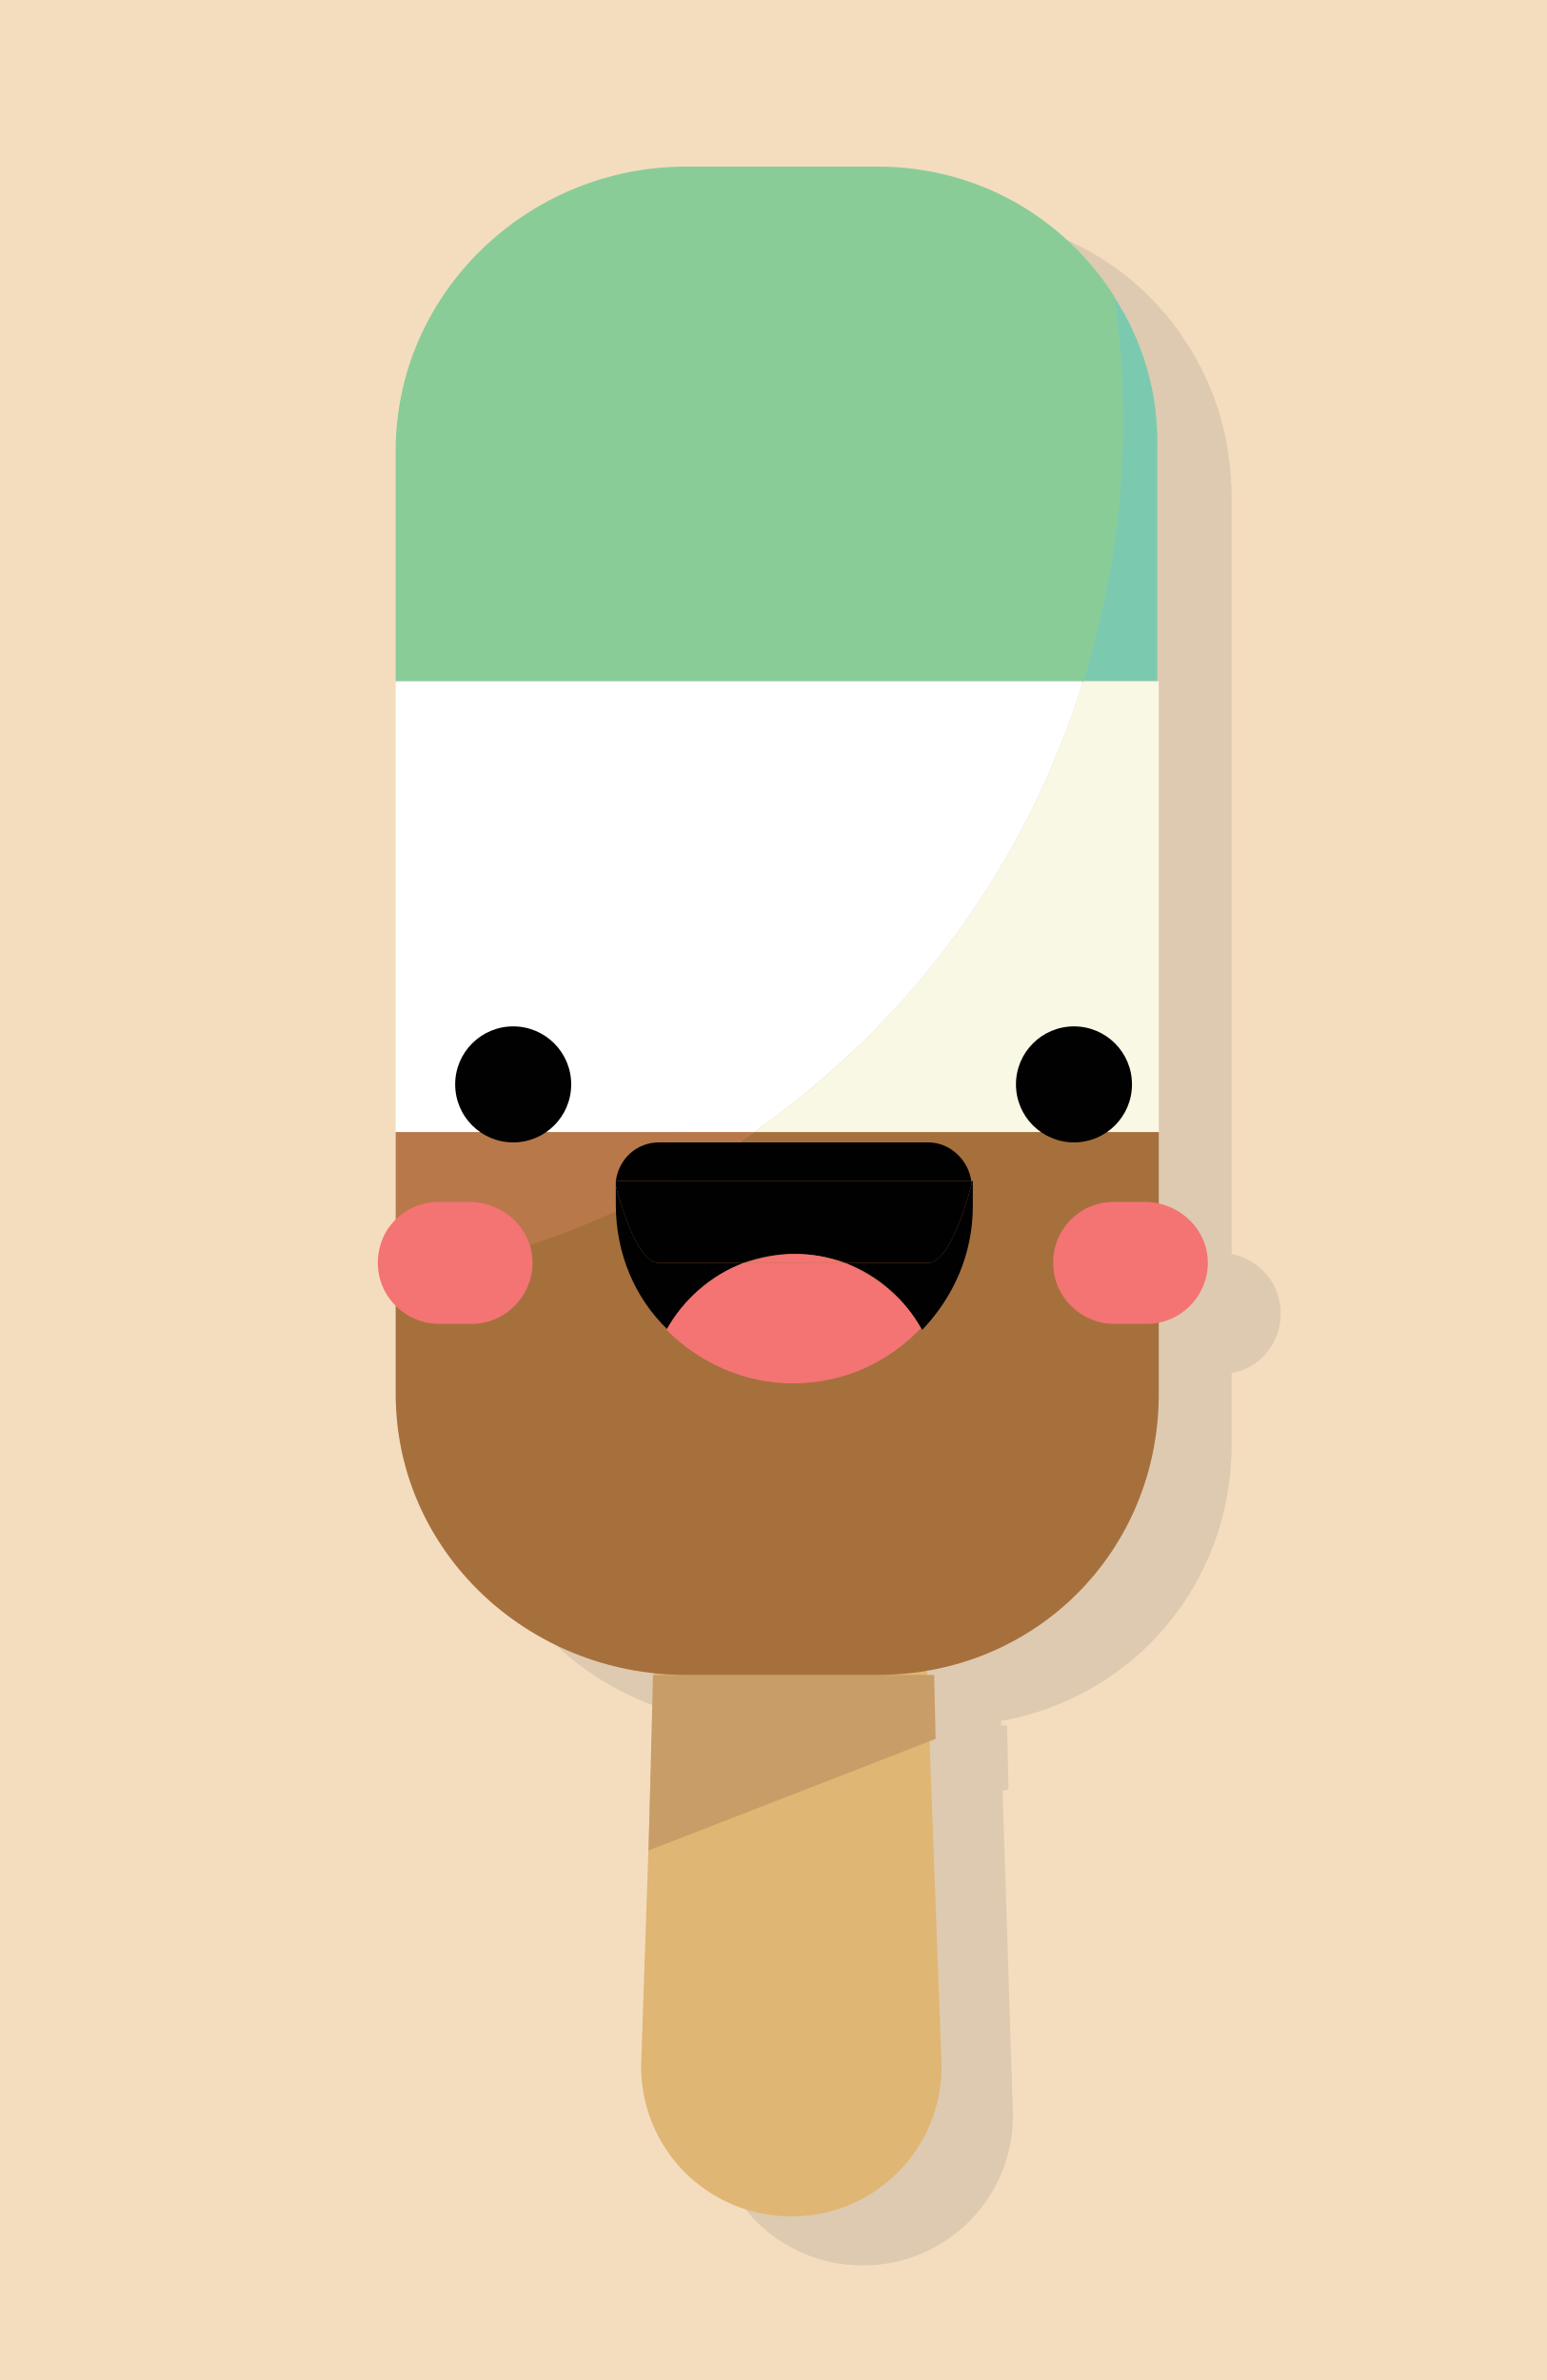
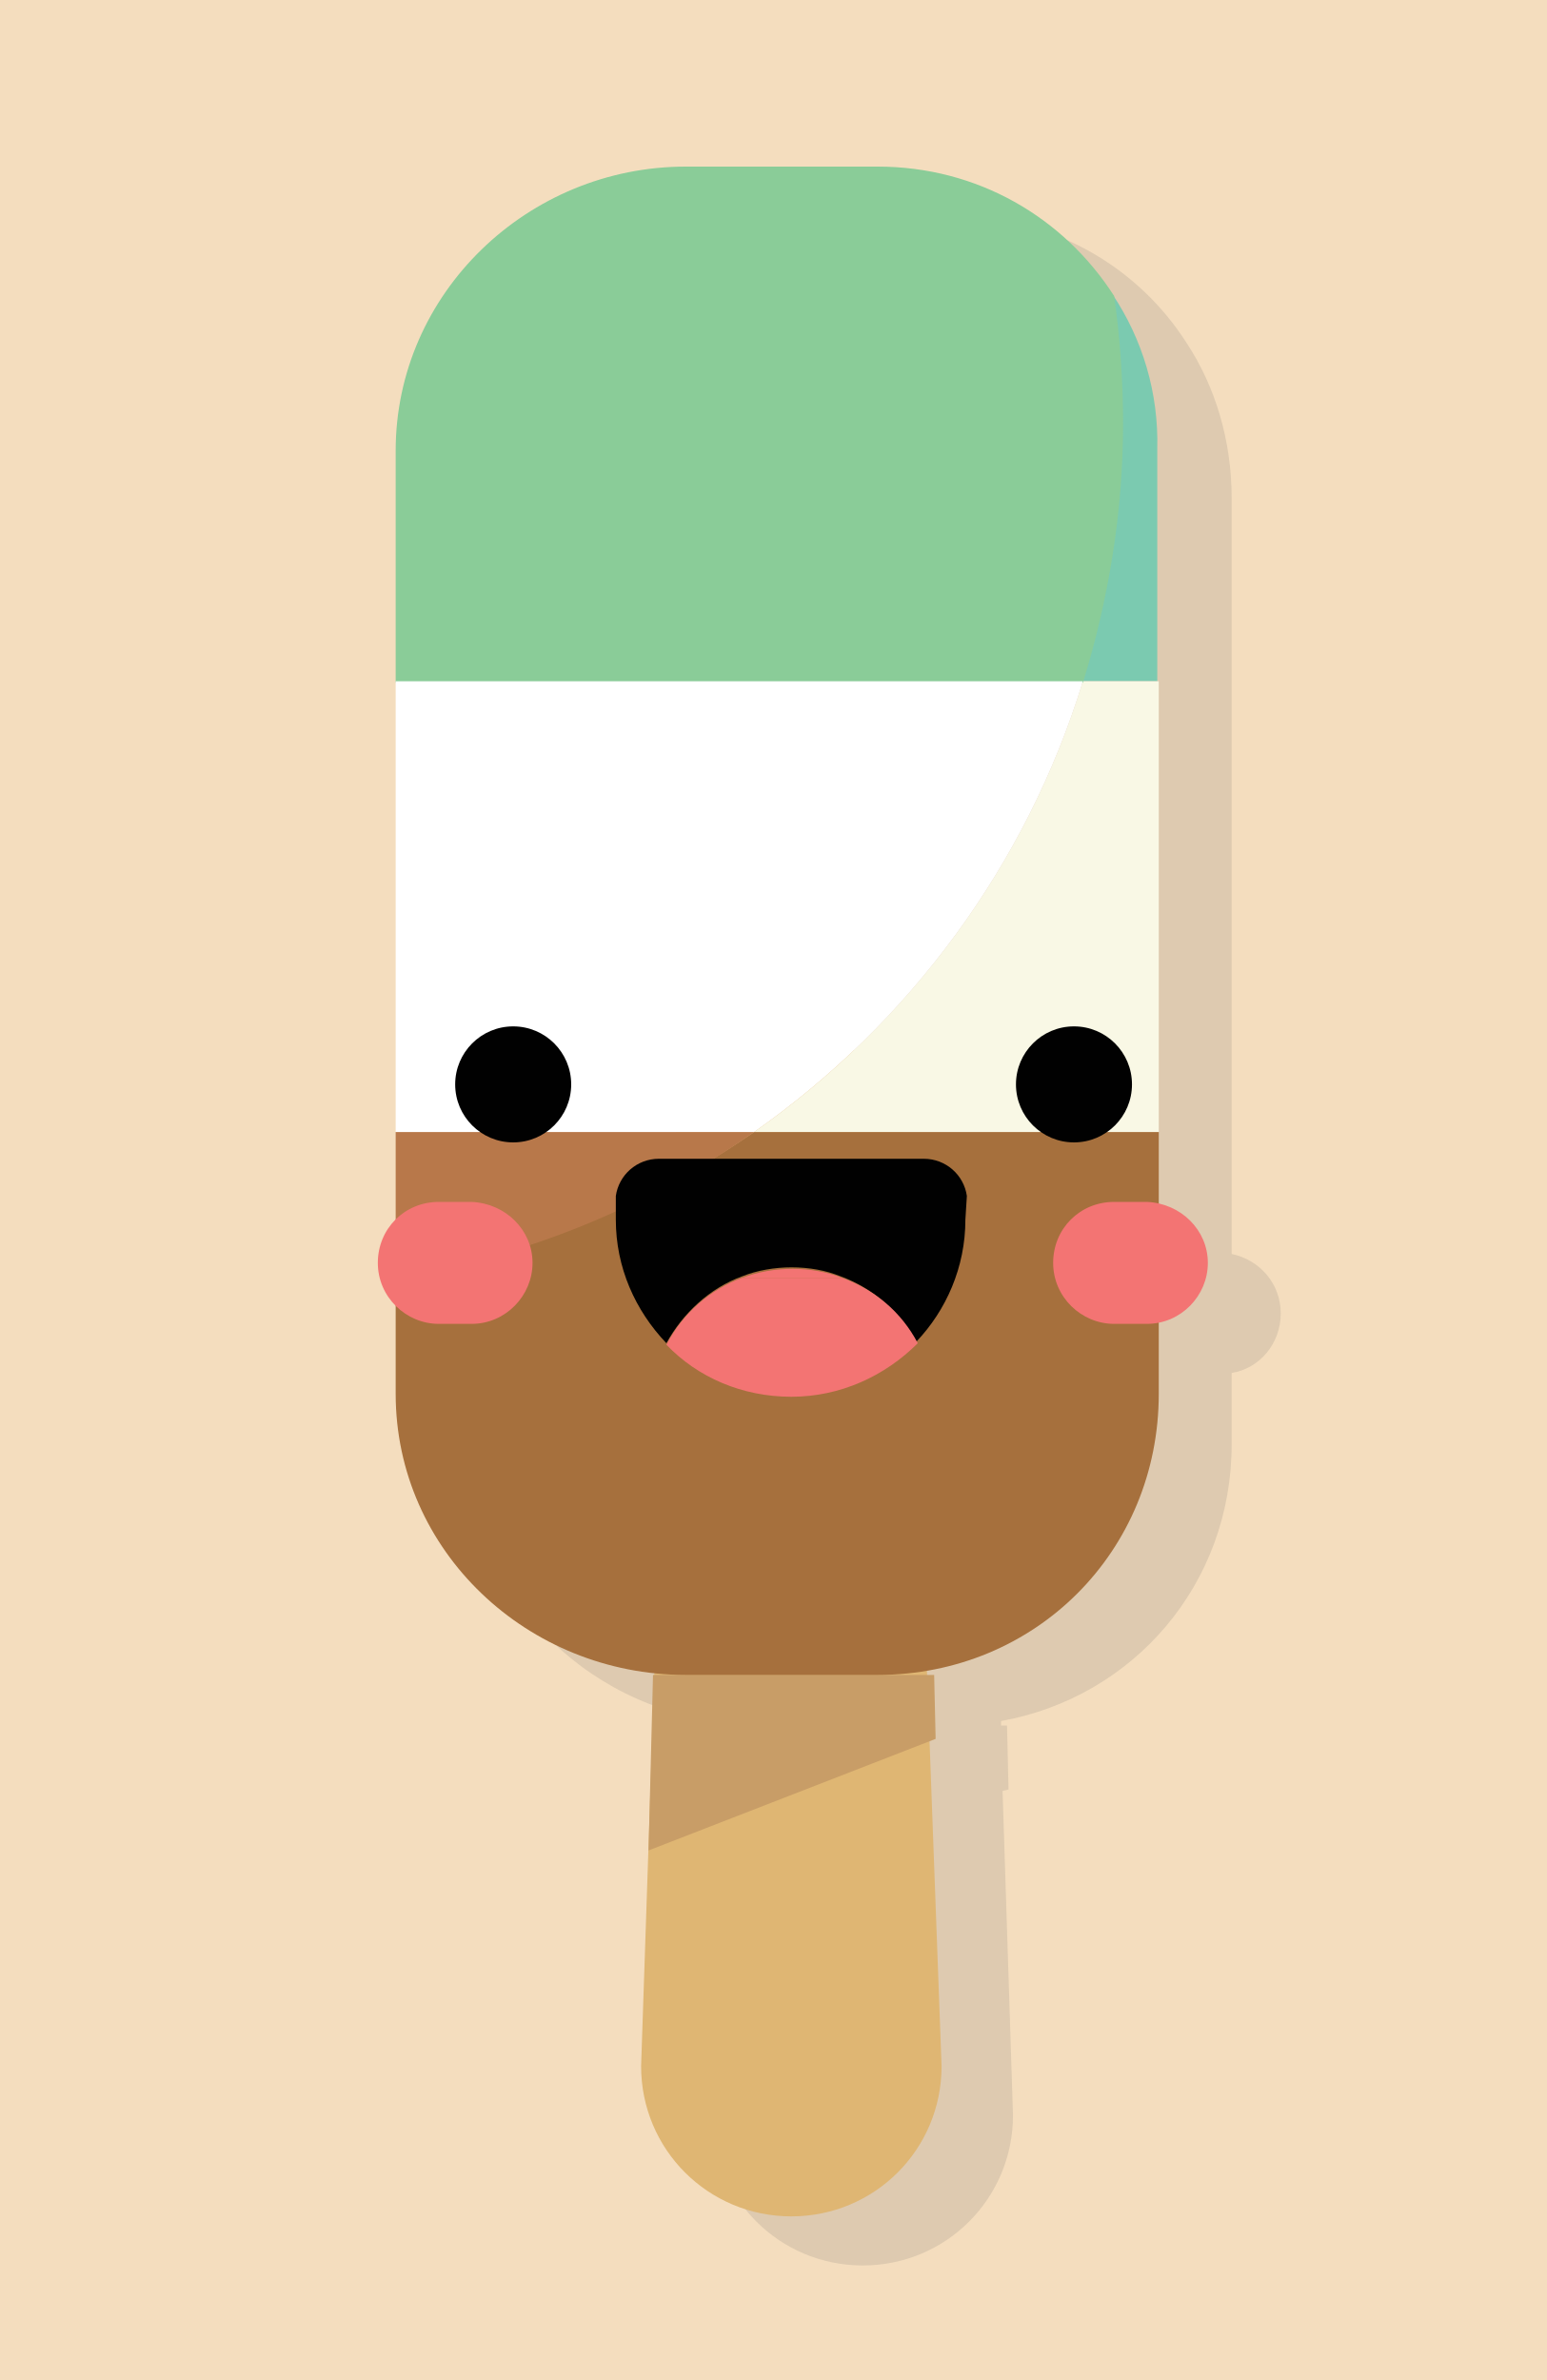
- <svg xmlns="http://www.w3.org/2000/svg" version="1.1" id="Layer_1" x="0px" y="0px" viewBox="0 0 104 160" style="enable-background:new 0 0 104 160;" xml:space="preserve">
-   <style type="text/css">
- 	.st0{fill:#F4DDBE;}
- 	.st1{opacity:0.15;fill:#5E5E5E;}
- 	.st2{fill:#DFB673;}
- 	.st3{fill:#C89D67;}
- 	.st4{fill:#7BCAB0;}
- 	.st5{fill:#A6703D;}
- 	.st6{fill:#F9F8E5;}
- 	.st7{fill:#8ACC98;}
- 	.st8{fill:#B8784A;}
- 	.st9{fill:#FFFFFF;}
- 	.st10{fill:#010101;}
- 	.st11{fill:#F37473;}
- </style>
-   <rect x="0" class="st0" width="104" height="160" />
-   <path class="st1" d="M31.4,91v6c0,9.9,7.8,17.8,17.4,18.8l0,0.1h-0.1l-0.4,11.8l0.1,0l-0.5,14.5c0,5.6,4.5,10.1,10.1,10.1  c5.6,0,10.1-4.5,10.1-10.1l-0.7-21.8l0.4-0.1l-0.1-4.3h-0.4l0-0.3c8.9-1.6,15.5-9.2,15.5-18.6v-4.8c1.9-0.3,3.3-2,3.3-4  c0-2-1.4-3.6-3.3-4v-4.9V49.2V33.5c0-3.9-1.1-7.5-3-10.4c-3.3-5.2-9.1-8.6-15.9-8.6H50.9c-10.6,0-19.5,8.5-19.5,19.1v15.6v30.2v6.1  c-0.7,0.7-1.1,1.7-1.1,2.8C30.3,89.3,30.7,90.3,31.4,91z" />
+ <svg xmlns="http://www.w3.org/2000/svg" version="1.1" id="Layer_1" x="0px" y="0px" width="552.754px" height="850.391px" viewBox="148.818 0 552.754 850.391" enable-background="new 148.818 0 552.754 850.391" xml:space="preserve">
+   <rect x="148.818" fill="#F4DDBE" width="552.754" height="850.391" />
+   <path opacity="0.15" fill="#5E5E5E" enable-background="new    " d="M315.707,483.659v31.89c0,52.618,41.456,94.606,92.479,99.921  v0.531h-0.531l-2.126,62.717h0.531l-2.657,77.066c0,29.764,23.917,53.681,53.681,53.681s53.681-23.917,53.681-53.681l-3.721-115.865  l2.126-0.532l-0.531-22.854h-2.126v-1.595c47.303-8.504,82.382-48.897,82.382-98.858v-25.512  c10.099-1.594,17.539-10.629,17.539-21.26c0-10.629-7.44-19.133-17.539-21.259v-26.044V261.495V178.05  c0-20.728-5.847-39.862-15.945-55.275c-17.539-27.638-48.365-45.708-84.507-45.708h-69.095  c-56.338,0-103.641,45.177-103.641,101.516v82.913v160.511v32.421c-3.721,3.721-5.847,9.036-5.847,14.882  C309.861,474.624,311.987,479.939,315.707,483.659z" />
  <g>
+     <path fill="#DFB673" d="M485.253,738.245c0,29.764-23.917,53.681-53.681,53.681s-53.681-23.917-53.681-53.681l10.63-315.708   c0-29.763,13.287-53.681,42.52-53.681c29.764,0,42.52,23.917,42.52,53.681L485.253,738.245z" />
+     <polygon fill="#C89D67" points="483.127,621.316 380.549,661.179 382.144,598.462 482.596,598.462  " />
    <g>
-       <path class="st2" d="M63.3,138.9c0,5.6-4.5,10.1-10.1,10.1c-5.6,0-10.1-4.5-10.1-10.1l2-59.4c0-5.6,2.5-10.1,8-10.1    c5.6,0,8,4.5,8,10.1L63.3,138.9z" />
-       <polygon class="st3" points="62.9,116.9 43.6,124.4 43.9,112.6 62.8,112.6   " />
-       <g>
-         <path class="st4" d="M74.8,19.8c0.4,2.8,0.6,5.7,0.6,8.6c0,6.1-0.9,11.9-2.7,17.4h5.1V30.2C77.9,26.4,76.8,22.8,74.8,19.8z" />
-         <path class="st5" d="M26.6,85.9v7.8c0,10.6,8.9,18.9,19.5,18.9H59c10.6,0,18.9-8.3,18.9-18.9V76.1H50.7     C43.6,81,35.5,84.4,26.6,85.9z" />
-         <path class="st6" d="M50.7,76.1h27.2V45.8h-5.1C69,58.2,61.1,68.8,50.7,76.1z" />
-         <path class="st7" d="M59,11.2H46.1c-10.6,0-19.5,8.5-19.5,19.1v15.6h46.2c1.7-5.5,2.7-11.4,2.7-17.4c0-2.9-0.2-5.8-0.6-8.6     C71.5,14.6,65.7,11.2,59,11.2z" />
-         <path class="st8" d="M26.6,76.1v9.8c8.8-1.4,17-4.8,24.1-9.8H26.6z" />
-         <path class="st9" d="M26.6,76.1h24.1C61.1,68.8,69,58.2,72.8,45.8H26.6V76.1z" />
-       </g>
-     </g>
-     <g>
-       <g>
-         <circle class="st10" cx="34.5" cy="72.9" r="3.9" />
-         <circle class="st10" cx="72.2" cy="72.9" r="3.9" />
-       </g>
-       <g>
-         <path class="st11" d="M35.8,84.9c0,2.2-1.8,4.1-4.1,4.1h-2.2c-2.2,0-4.1-1.8-4.1-4.1s1.8-4.1,4.1-4.1h2.2     C34,80.9,35.8,82.7,35.8,84.9z" />
-         <path class="st11" d="M81.2,84.9c0,2.2-1.8,4.1-4.1,4.1h-2.2c-2.2,0-4.1-1.8-4.1-4.1s1.8-4.1,4.1-4.1h2.2     C79.4,80.9,81.2,82.7,81.2,84.9z" />
-       </g>
-       <g>
-         <path class="st10" d="M41.4,79.4v0.2C41.4,79.6,41.4,79.5,41.4,79.4L41.4,79.4z" />
-         <path class="st10" d="M50,84.9h-5.7c-1.6,0-2.8-4.8-2.9-5.2v1.3c0,3.3,1.3,6.3,3.5,8.4C45.9,87.4,47.8,85.8,50,84.9z" />
-         <path class="st10" d="M65.3,79.4L65.3,79.4c0,0.1,0,0.2,0,0.3c0,0-1.3,5.2-2.9,5.2h-5.6c2.2,0.8,4,2.4,5.2,4.5     c2.1-2.2,3.4-5.1,3.4-8.3V79.4z" />
-         <path class="st10" d="M41.4,79.8C41.4,79.8,41.4,79.8,41.4,79.8l0-0.1C41.4,79.7,41.4,79.7,41.4,79.8z" />
-         <path class="st10" d="M62.4,76.8H44.3c-1.5,0-2.7,1.1-2.9,2.6h23.9C65.1,78,63.9,76.8,62.4,76.8z" />
-         <path class="st10" d="M44.3,84.9H50c1.1-0.4,2.2-0.6,3.4-0.6c1.2,0,2.3,0.2,3.4,0.6h5.6c1.6,0,2.9-5.2,2.9-5.2c0-0.1,0-0.2,0-0.3     H41.4c0,0.1,0,0.2,0,0.2v0.1C41.5,80.1,42.7,84.9,44.3,84.9z" />
-         <path class="st11" d="M56.8,84.9H50c-2.2,0.8-4.1,2.5-5.2,4.5c2.2,2.2,5.2,3.6,8.5,3.6c3.4,0,6.4-1.4,8.6-3.7     C60.9,87.4,59,85.8,56.8,84.9z" />
-         <path class="st11" d="M50,84.9h6.8c-1.1-0.4-2.2-0.6-3.4-0.6C52.2,84.3,51.1,84.6,50,84.9z" />
-       </g>
+       <path fill="#7BCAB0" d="M546.375,105.236c2.126,14.882,3.188,30.295,3.188,45.708c0,32.421-4.783,63.248-14.35,92.48h27.105    v-82.913C562.852,140.314,557.005,121.181,546.375,105.236z" />
+       <path fill="#A6703D" d="M290.196,456.553v41.457c0,56.338,47.303,100.452,103.641,100.452h68.563    c56.339,0,100.453-44.114,100.453-100.452v-93.543H418.285C380.549,430.51,337.498,448.581,290.196,456.553z" />
+       <path fill="#F9F8E5" d="M418.285,404.467h144.566V243.424h-27.106C515.548,309.33,473.561,365.668,418.285,404.467z" />
+       <path fill="#8ACC98" d="M462.399,59.527h-68.563c-56.338,0-103.641,45.177-103.641,101.515v82.913h245.55    c9.035-29.232,14.351-60.59,14.351-92.48c0-15.413-1.063-30.827-3.189-45.708C528.836,77.598,498.009,59.527,462.399,59.527z" />
+       <path fill="#B8784A" d="M290.196,404.467v52.086c46.771-7.44,90.354-25.512,128.09-52.086H290.196z" />
+       <path fill="#FFFFFF" d="M290.196,404.467h128.09c55.275-38.799,97.263-95.137,117.46-161.042h-245.55V404.467z" />
    </g>
  </g>
+   <g>
+     <circle fill="#010101" cx="332.183" cy="387.459" r="20.728" />
+     <circle fill="#010101" cx="532.556" cy="387.459" r="20.728" />
+   </g>
+   <g>
+     <path fill="#F37473" d="M339.093,451.238c0,11.693-9.567,21.791-21.792,21.791h-11.692c-11.692,0-21.791-9.566-21.791-21.791   s9.566-21.791,21.791-21.791h11.692C329.526,429.979,339.093,439.545,339.093,451.238z" />
+     <path fill="#F37473" d="M580.391,451.238c0,11.693-9.567,21.791-21.791,21.791h-11.693c-11.692,0-21.791-9.566-21.791-21.791   s9.566-21.791,21.791-21.791H558.6C570.823,429.979,580.391,439.545,580.391,451.238z" />
+   </g>
+   <g>
+     <path fill="#010101" d="M368.856,427.321v1.063C368.856,428.384,368.856,427.853,368.856,427.321L368.856,427.321z" />
+     <path fill="#010101" d="M368.856,428.915C368.856,428.915,368.856,429.446,368.856,428.915v-0.531   C368.856,428.915,368.856,428.915,368.856,428.915z" />
+     <path fill="#010101" d="M494.288,427.321c-1.063-7.441-7.439-13.288-15.412-13.288H384.27c-7.973,0-14.351,5.847-15.414,13.288   c0,0.531,0,1.063,0,1.063v0.531v6.91c0,17.007,6.91,32.421,18.071,44.113c5.847-10.63,15.413-19.665,27.106-23.917   c5.314-2.126,11.692-3.188,17.54-3.188c6.377,0,12.225,1.063,17.539,3.188c11.691,4.252,21.26,12.756,27.105,23.386   c10.631-11.161,17.539-26.574,17.539-43.582L494.288,427.321L494.288,427.321z" />
+     <path fill="#F37473" d="M449.644,456.553h-35.61c-11.693,4.252-21.26,12.756-27.106,23.917   c11.161,11.693,27.106,18.603,44.646,18.603c17.539,0,33.484-7.44,45.176-19.134C470.904,468.777,461.337,460.805,449.644,456.553z   " />
+     <path fill="#F37473" d="M414.034,456.553h35.61c-5.314-2.126-11.693-3.188-17.539-3.188   C425.726,453.364,419.88,454.427,414.034,456.553z" />
+   </g>
</svg>
